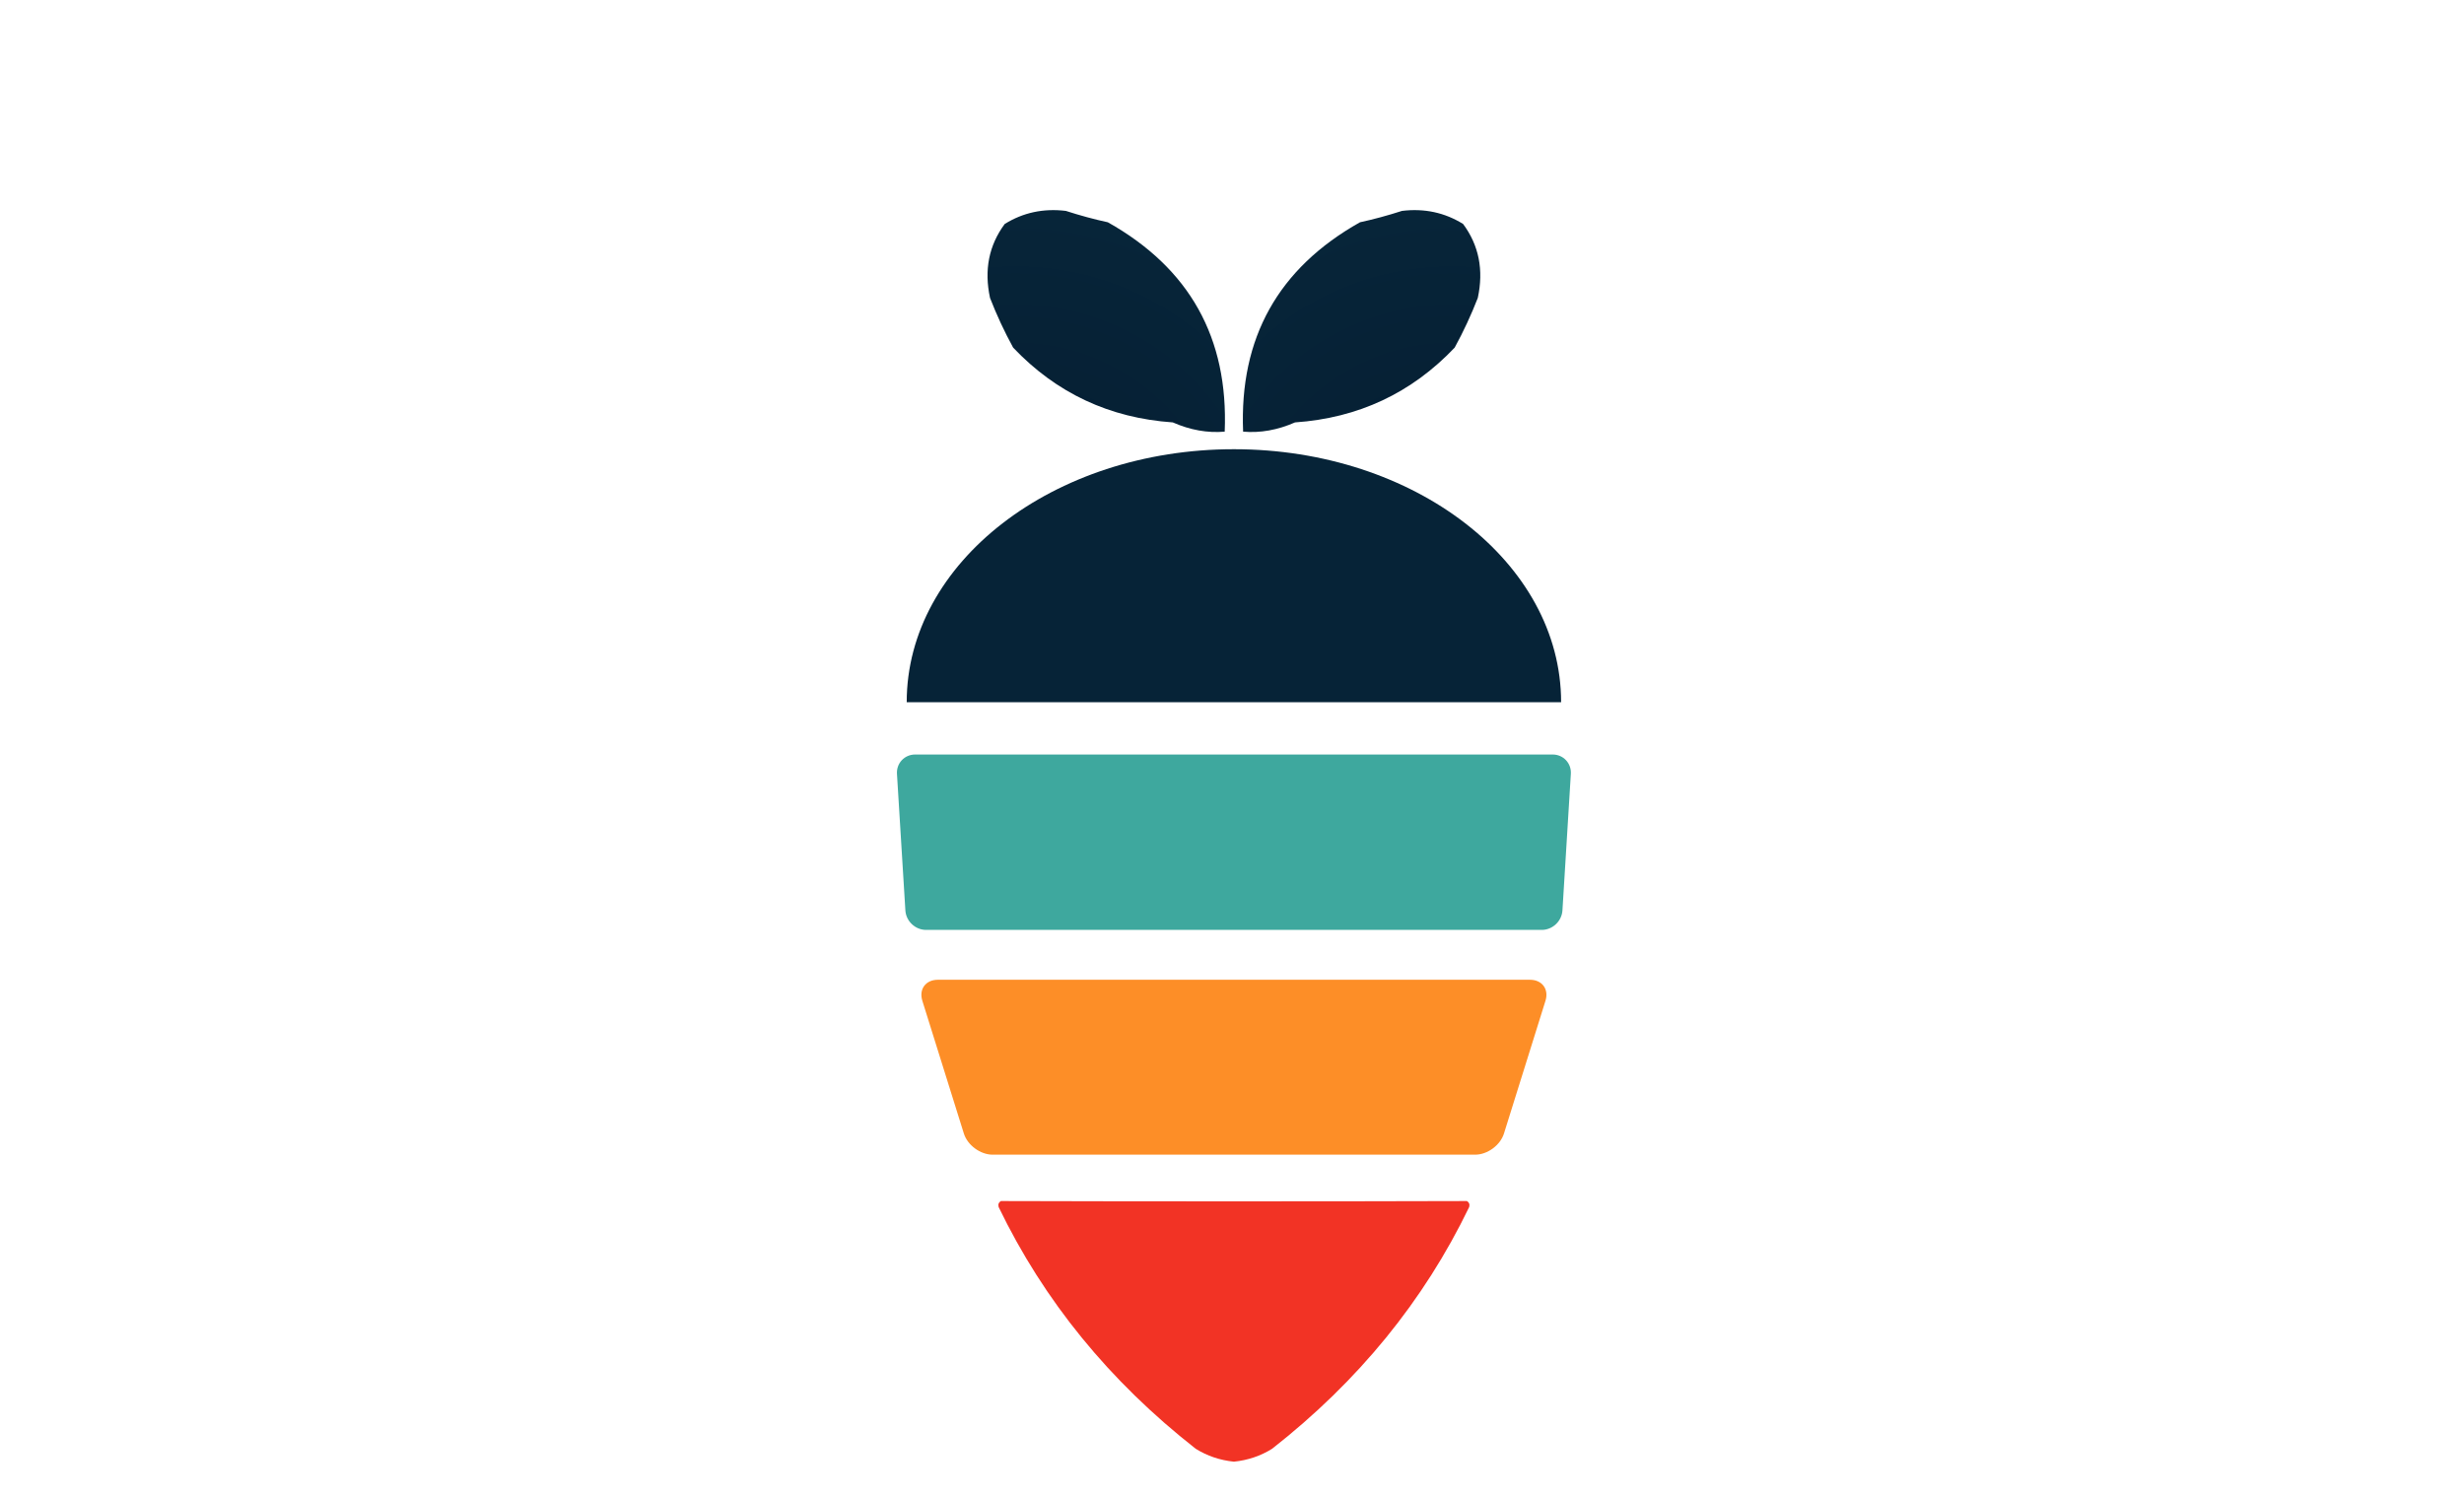
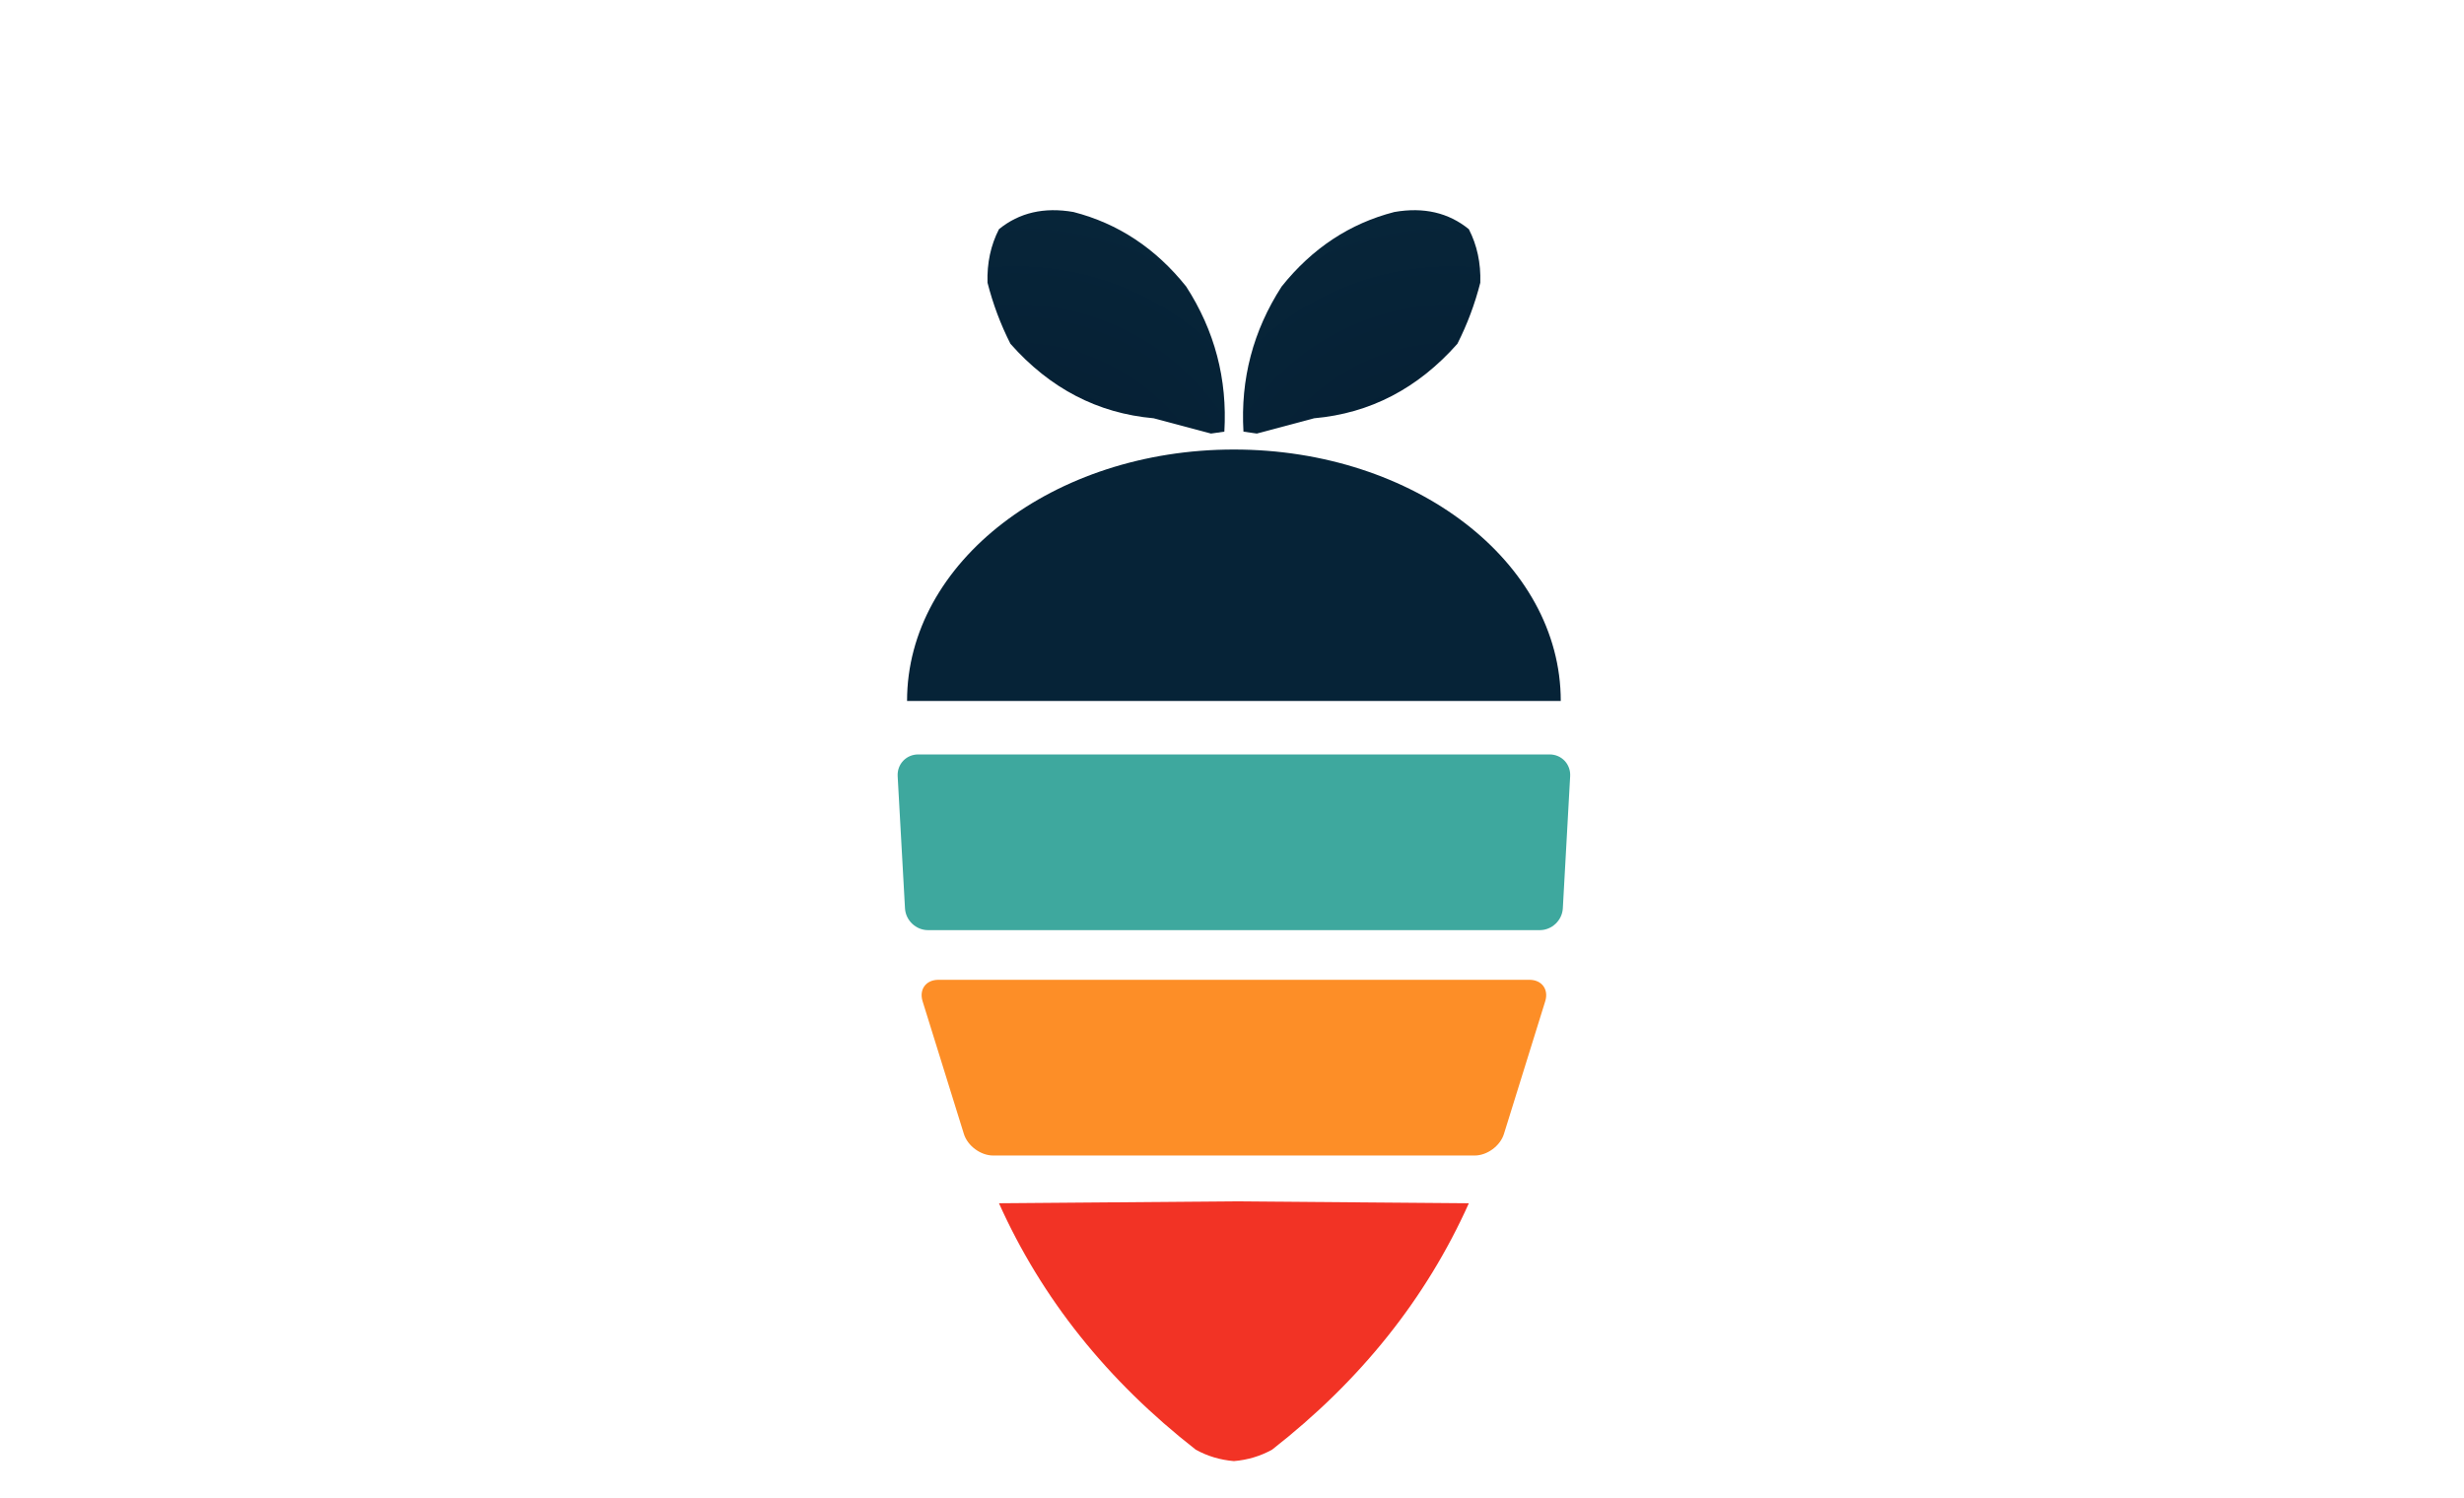
<svg xmlns="http://www.w3.org/2000/svg" viewBox="0 0 645 392" width="645" height="392">
  <defs>
    <radialGradient id="g0" gradientUnits="userSpaceOnUse" cx="380.11" cy="144.67" r="89.95">
      <stop offset="0" stop-color="#041c31" />
      <stop offset="1" stop-color="#072539" />
    </radialGradient>
  </defs>
-   <path id="s0" fill="#062337" d="M237.35 183.83 C237.35 147.25 275.69 117.6 323 117.6 C370.31 117.6 408.65 147.25 408.65 183.83 Z" />
-   <path id="s1" fill="#3EA89E" d="M323 197.52 L406.42 197.52 C409.23 197.52 411.38 199.8 411.2 202.61 L409 238.35 C408.82 241.17 406.4 243.44 403.58 243.44 L323 243.44 L242.42 243.44 C239.6 243.44 237.18 241.17 237 238.35 L234.8 202.61 C234.62 199.8 236.77 197.52 239.58 197.52 L323 197.52 Z" />
-   <path id="s2" fill="#FD8E27" d="M323 256.49 L400.49 256.49 C403.69 256.49 405.51 258.97 404.55 262.02 L393.69 296.75 C392.73 299.81 389.36 302.28 386.16 302.28 L323 302.28 L259.84 302.28 C256.64 302.28 253.27 299.81 252.31 296.75 L241.45 262.02 C240.49 258.97 242.31 256.49 245.51 256.49 L323 256.49 Z" />
-   <path id="s3" fill="#F23325" d="M323 314.5 Q353.53 314.51 384 314.42 Q384.88 314.97 384.58 316 Q366.85 352.75 333 379.27 Q328.48 382.09 323 382.65 Q317.52 382.09 313 379.27 Q279.15 352.75 261.42 316 Q261.12 314.97 262 314.42 Q292.47 314.51 323 314.5 Z" />
-   <path id="s4" fill="url(#g0)" d="M325.41 113 Q323.9 76.23 356 58.19 Q361.4 57.02 367 55.21 Q375.79 54.15 383 58.64 Q389.21 67.02 386.84 78 Q384.25 84.67 380.79 91 Q363.83 108.86 339 110.58 Q332.13 113.59 325.41 113 Z" />
+   <path id="s0" fill="#062337" d="M237.44 183.5 C237.44 147.15 275.75 117.68 323 117.68 C370.25 117.68 408.56 147.15 408.56 183.5 Z" />
+   <path id="s1" fill="#3EA89E" d="M323 197.5 L405.63 197.5 C408.78 197.5 411.19 200.05 411.02 203.19 L409.1 237.81 C408.92 240.95 406.23 243.5 403.08 243.5 L323 243.5 L242.92 243.5 C239.77 243.5 237.08 240.95 236.9 237.81 L234.98 203.19 C234.81 200.05 237.22 197.5 240.37 197.5 L323 197.5 Z" />
+   <path id="s2" fill="#FD8E27" d="M323 256.5 L400.35 256.5 C403.61 256.5 405.46 259.02 404.49 262.13 L393.68 296.87 C392.71 299.98 389.29 302.5 386.03 302.5 L323 302.5 L259.97 302.5 C256.71 302.5 253.29 299.98 252.32 296.87 L241.51 262.13 C240.54 259.02 242.39 256.5 245.65 256.5 L323 256.5 Z" />
+   <path id="s3" fill="#F23325" d="M323 314.5 L384.5 315 Q367.72 352.4 333 379.5 Q328.43 382.04 323 382.5 Q317.57 382.04 313 379.5 Q278.28 352.4 261.5 315 L323 314.5 Z" />
+   <path id="s4" fill="url(#g0)" d="M329 113.5 L325.5 113 Q324.29 92.35 335.5 75 Q347.49 60 365 55.5 Q376.51 53.49 384.5 60 Q387.73 66.28 387.5 74 Q385.37 82.36 381.5 90 Q365.98 107.55 344 109.5 Q336.5 111.5 329 113.5 Z" />
  <use href="#s4" transform="matrix(-1 0 0 1 646 0)" />
</svg>
